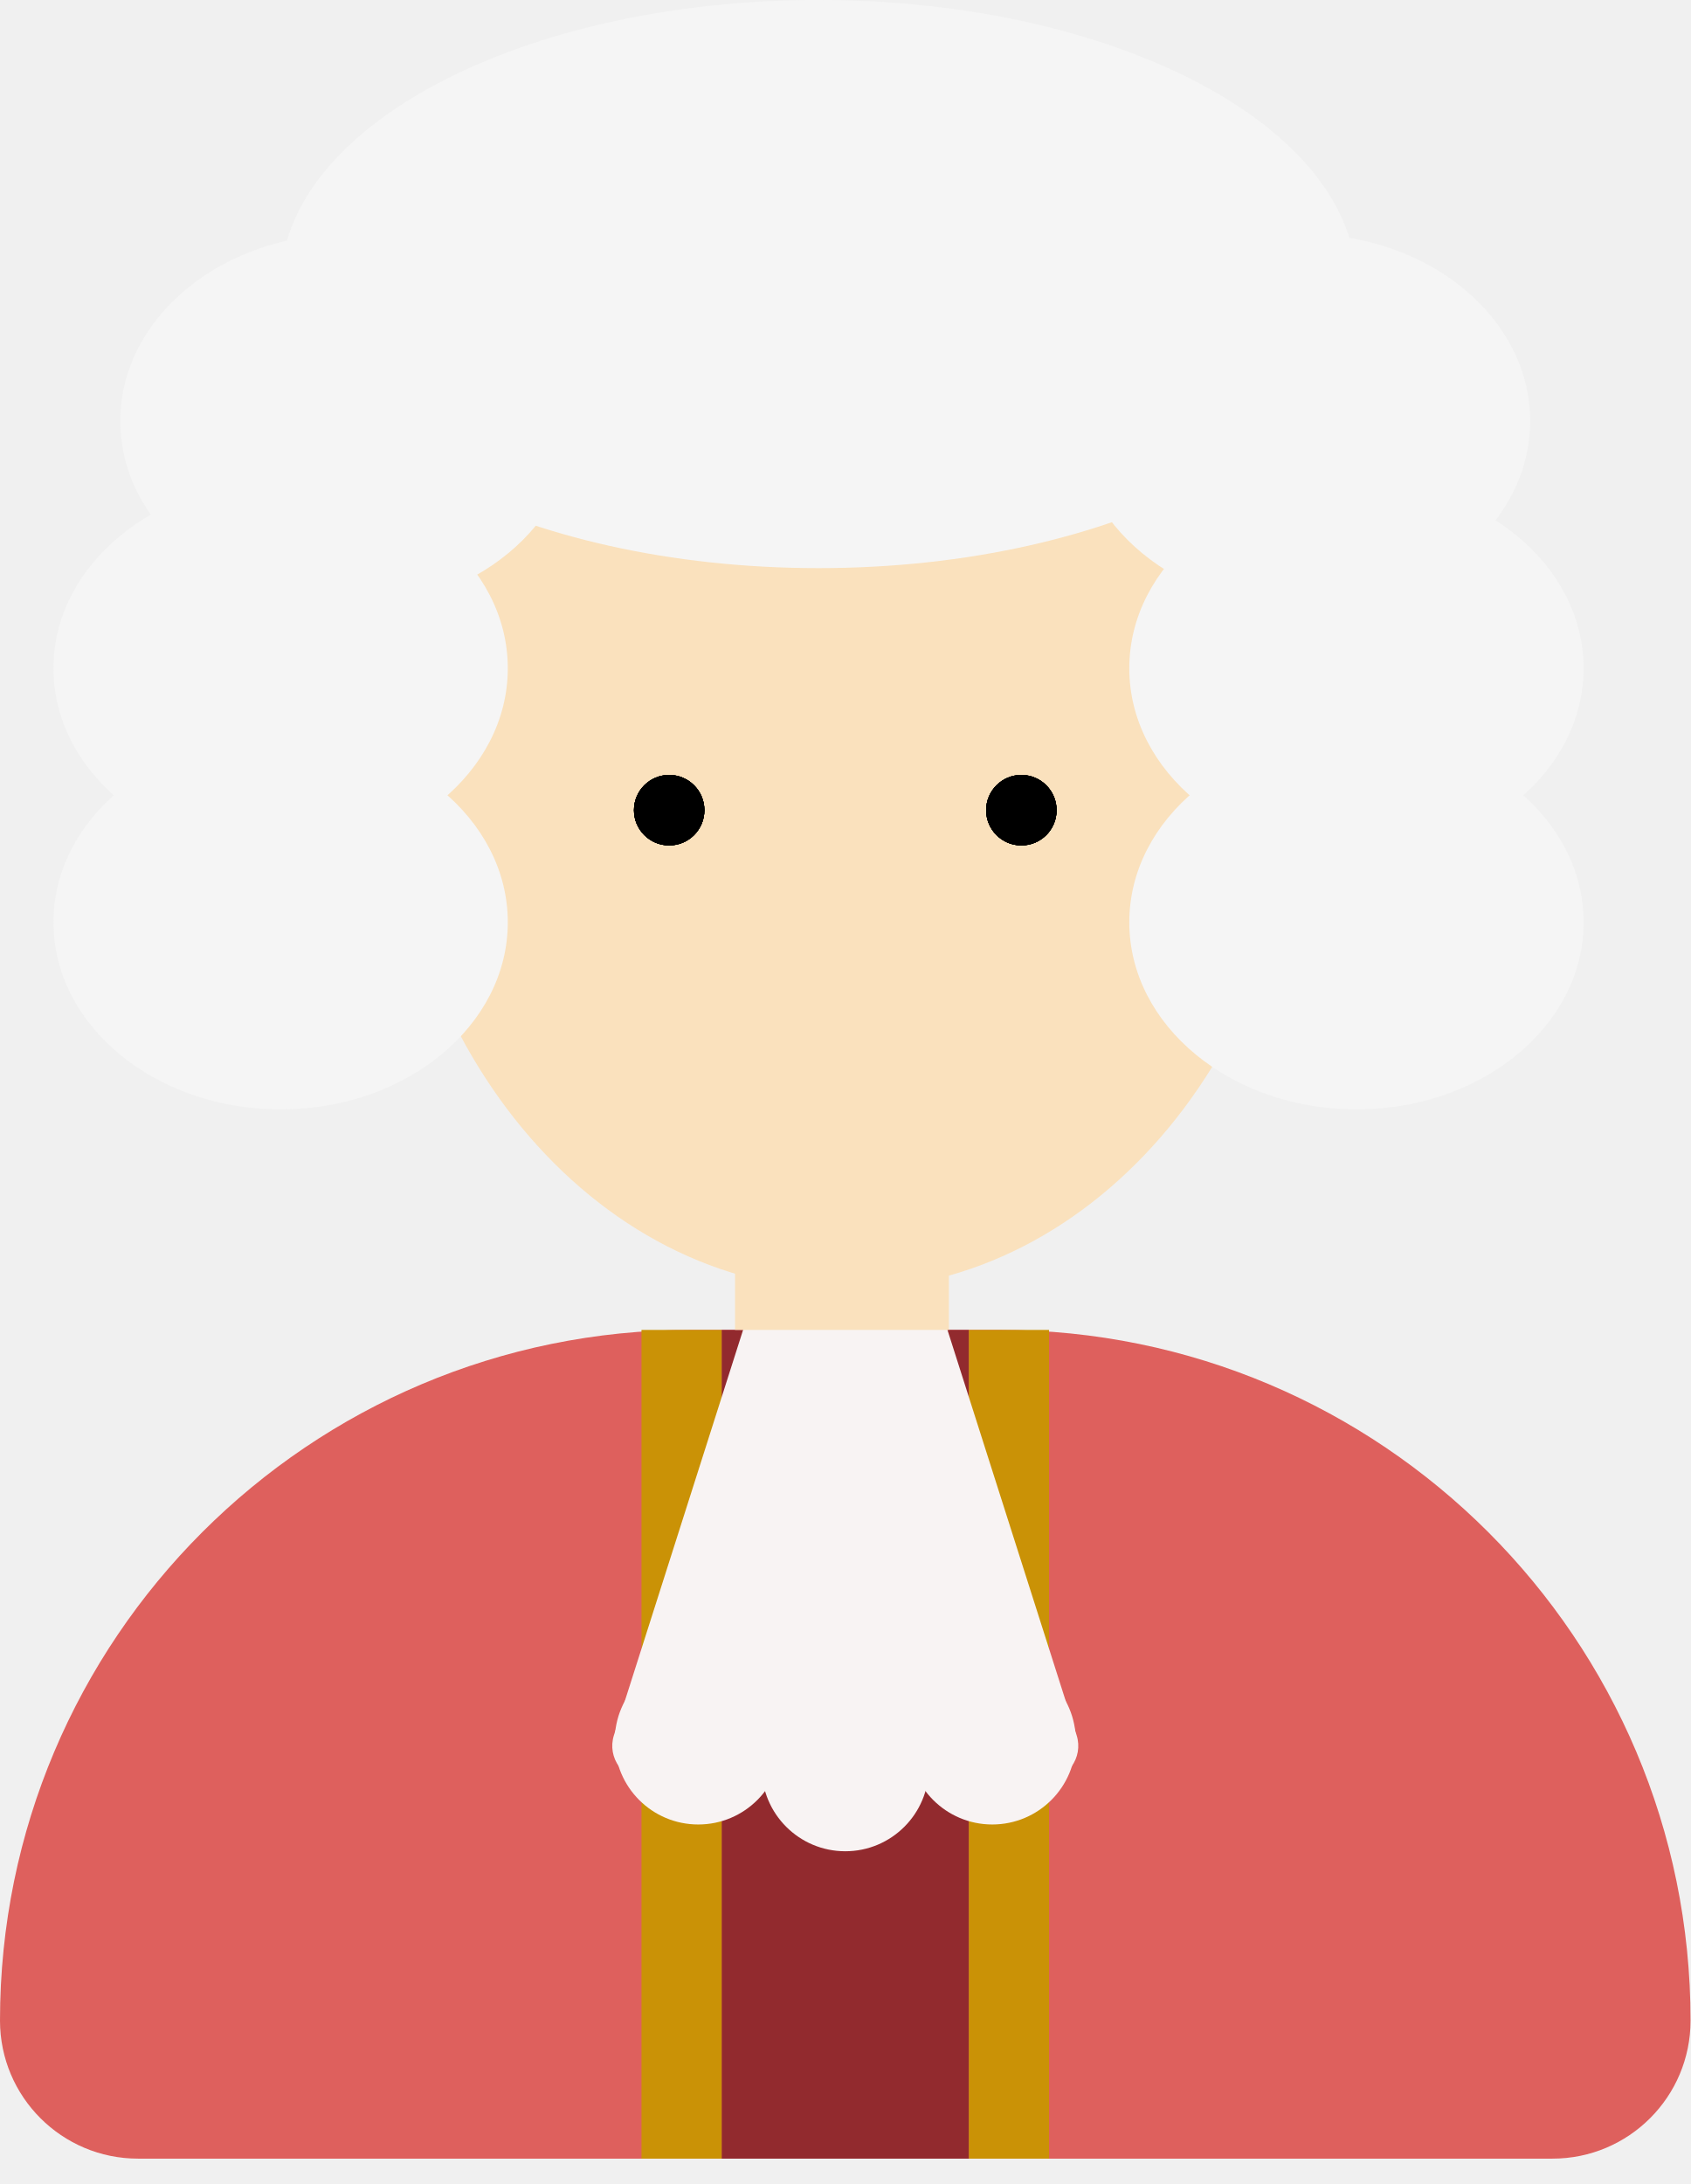
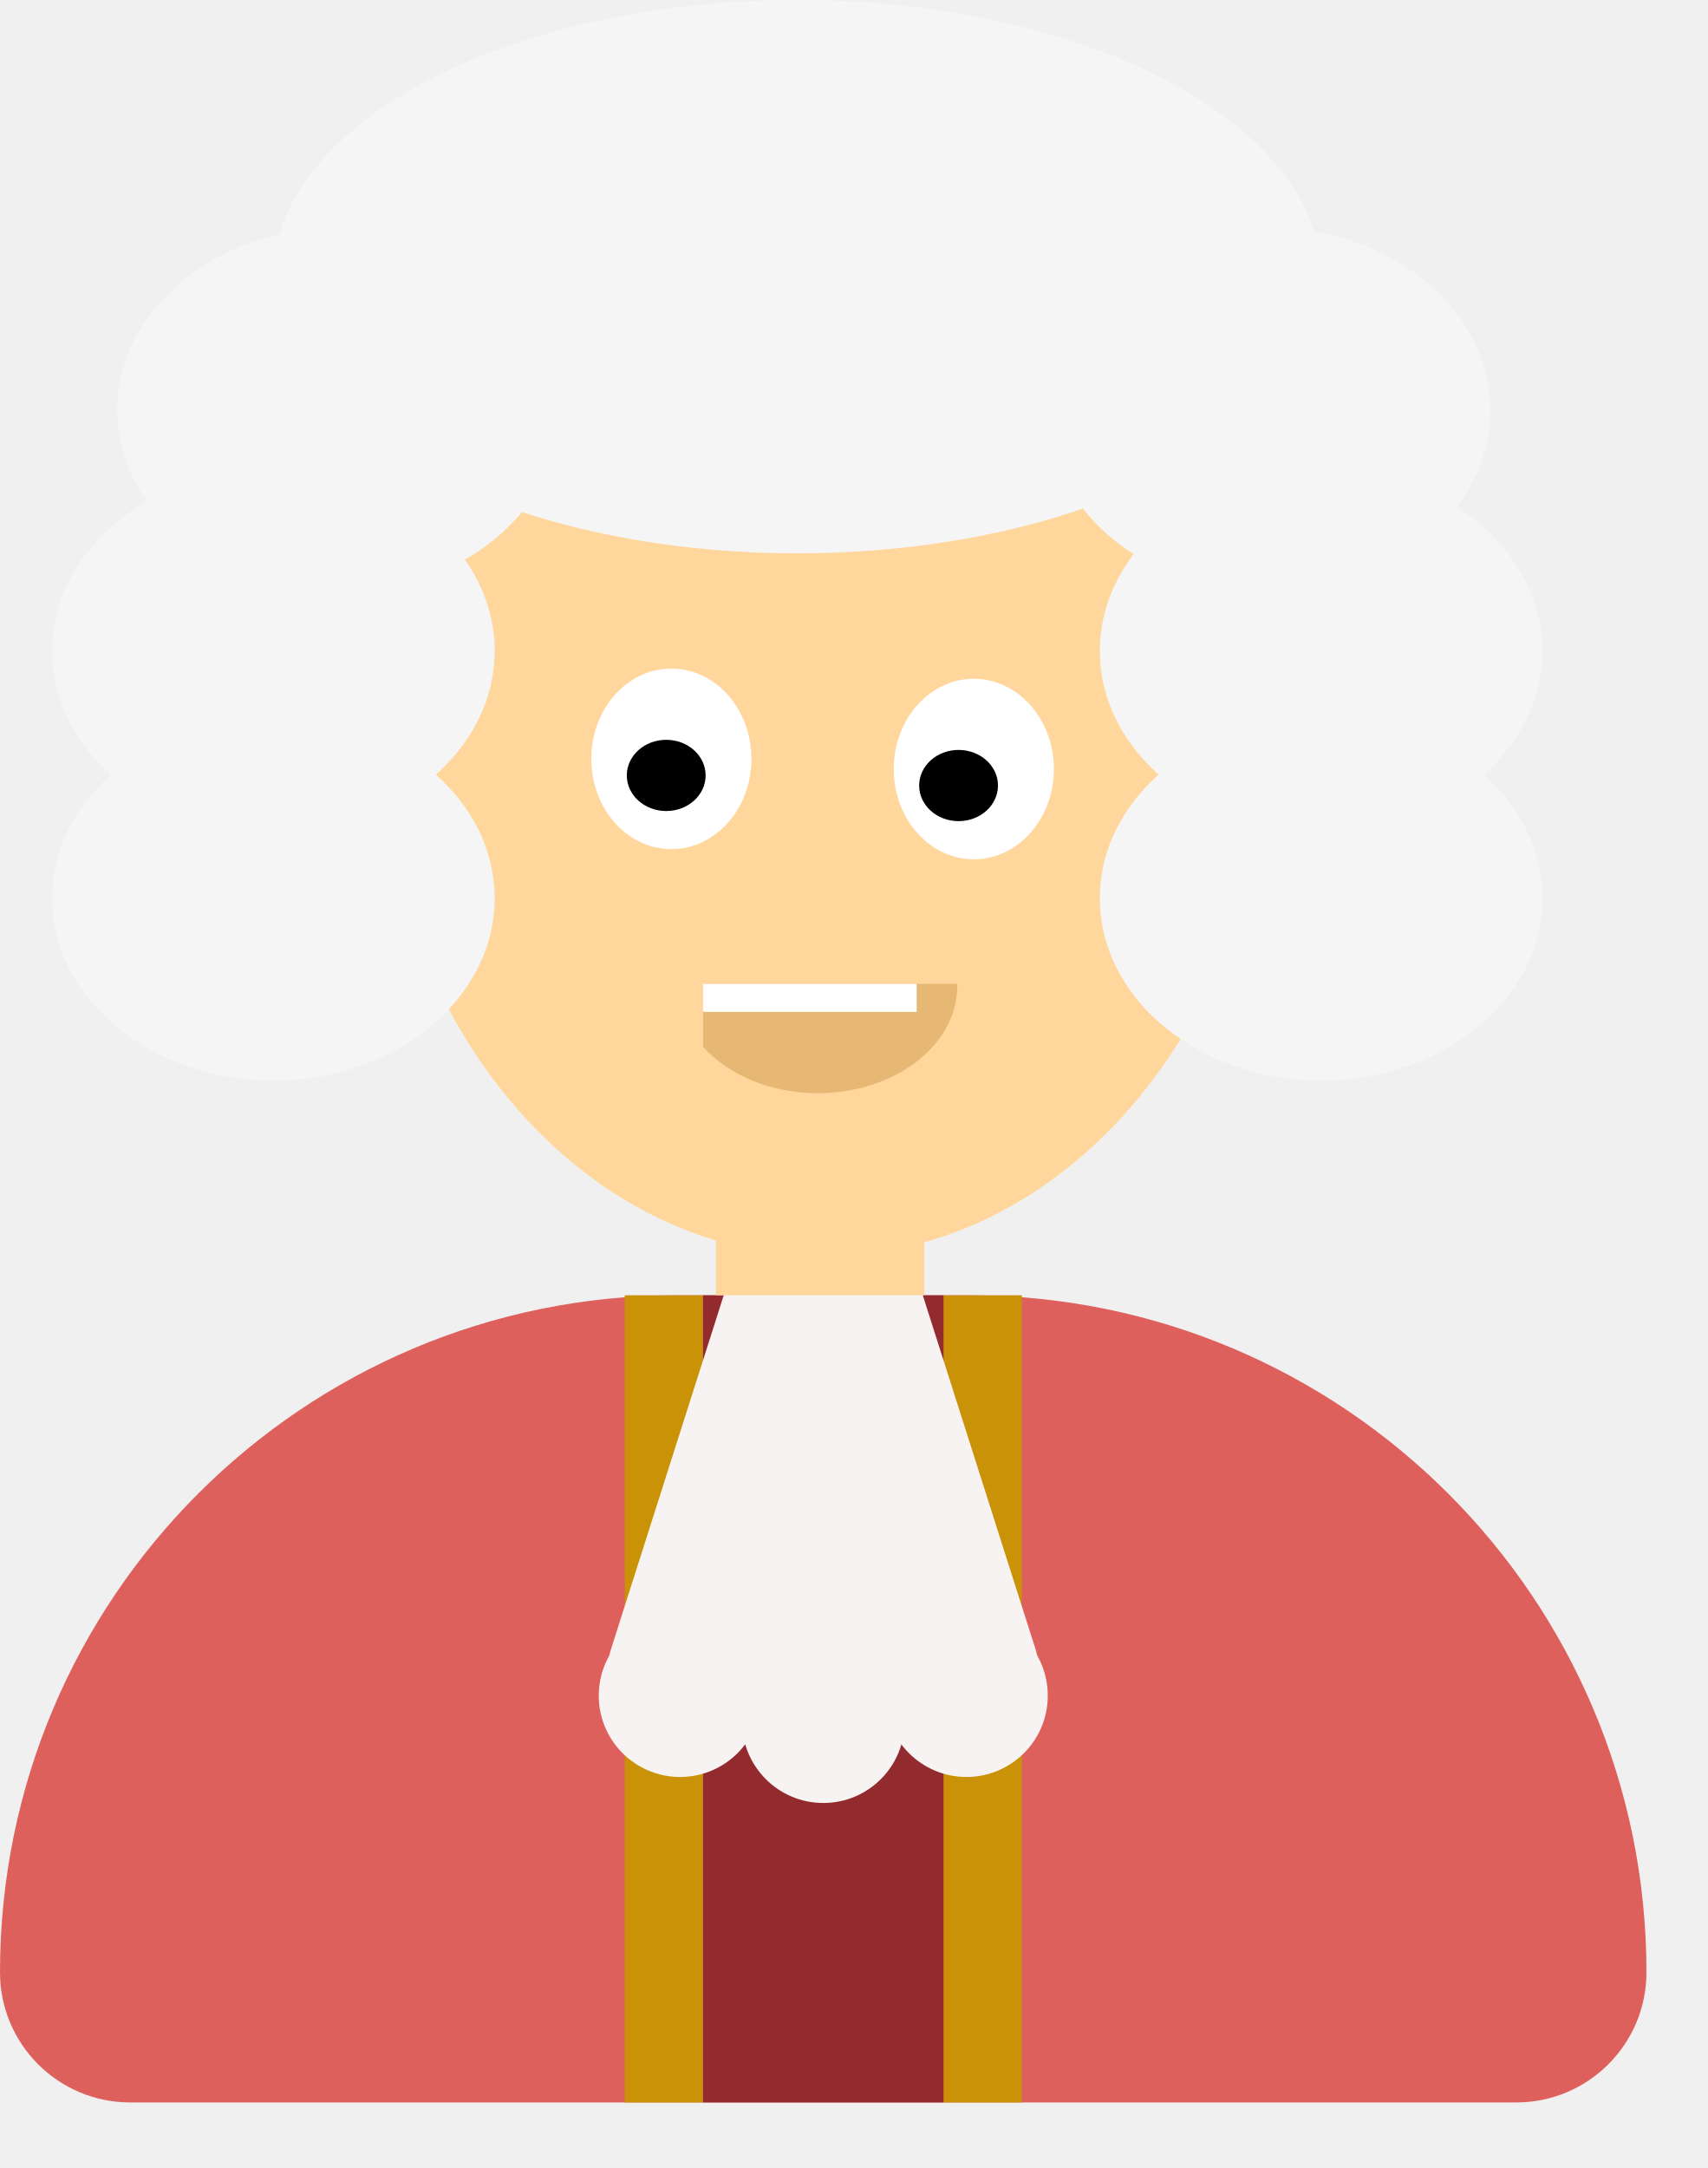
- <svg xmlns="http://www.w3.org/2000/svg" width="24" height="31" viewBox="0 0 24 31" fill="none">
-   <path d="M0 28.68C0 23.266 4.389 18.877 9.802 18.877H14.198C19.611 18.877 24 23.266 24 28.68V28.68C24 29.763 23.122 30.64 22.04 30.64H1.96C0.878 30.64 0 29.763 0 28.68V28.68Z" fill="#DE605D" />
-   <rect x="10.245" y="18.877" width="3.51" height="11.763" fill="#922A2E" />
-   <rect x="13.755" y="18.877" width="1.138" height="11.763" fill="#CA9206" />
-   <rect x="9.107" y="18.877" width="1.138" height="11.763" fill="#CA9206" />
-   <path d="M11.524 15.819C11.671 15.355 12.329 15.355 12.476 15.819L15.284 24.629C15.387 24.951 15.146 25.281 14.807 25.281H9.193C8.854 25.281 8.613 24.951 8.716 24.629L11.524 15.819Z" fill="#F8F3F3" />
-   <circle cx="9.913" cy="24.711" r="1.186" fill="#F8F3F3" />
-   <circle cx="12" cy="25.091" r="1.186" fill="#F8F3F3" />
-   <circle cx="14.087" cy="24.711" r="1.186" fill="#F8F3F3" />
-   <rect x="10.435" y="17.644" width="3.036" height="1.233" fill="#FAE1BD" />
-   <ellipse cx="12" cy="10.435" rx="6.498" ry="7.874" fill="#FAE1BD" />
-   <ellipse cx="3.984" cy="13.091" rx="3.225" ry="2.656" fill="#F5F5F5" />
-   <ellipse cx="3.984" cy="9.486" rx="3.225" ry="2.656" fill="#F5F5F5" />
-   <ellipse cx="18.498" cy="5.976" rx="3.225" ry="2.656" fill="#F5F5F5" />
-   <ellipse cx="19.257" cy="9.486" rx="3.225" ry="2.656" fill="#F5F5F5" />
-   <ellipse cx="19.257" cy="13.091" rx="3.225" ry="2.656" fill="#F5F5F5" />
-   <ellipse cx="4.933" cy="5.976" rx="3.225" ry="2.656" fill="#F5F5F5" />
-   <ellipse cx="11.621" cy="4.032" rx="7.636" ry="4.032" fill="#F5F5F5" />
-   <circle cx="9.5" cy="11.5" r="0.5" fill="black" />
-   <circle cx="9.5" cy="11.5" r="0.5" fill="black" />
-   <circle cx="9.5" cy="11.5" r="0.5" fill="black" />
-   <circle cx="9.5" cy="11.5" r="0.5" fill="black" />
-   <circle cx="9.5" cy="11.5" r="0.5" fill="black" />
-   <circle cx="14.5" cy="11.5" r="0.5" fill="black" />
-   <circle cx="14.5" cy="11.5" r="0.5" fill="black" />
-   <circle cx="14.5" cy="11.5" r="0.5" fill="black" />
-   <circle cx="14.5" cy="11.5" r="0.5" fill="black" />
-   <circle cx="14.5" cy="11.5" r="0.5" fill="black" />
+ <svg xmlns="http://www.w3.org/2000/svg" width="26" height="33" viewBox="0 0 26 33" fill="none">
+   <path d="M0 30.02C0 24.33 4.613 19.716 10.304 19.716H14.763C20.453 19.716 25.067 24.33 25.067 30.02V30.02C25.067 31.115 24.18 32.002 23.085 32.002H1.982C0.887 32.002 0 31.115 0 30.02V30.02Z" fill="#DE605D" />
+   <rect x="10.701" y="19.716" width="3.666" height="12.286" fill="#922A2E" />
+   <rect x="14.368" y="19.716" width="1.189" height="12.286" fill="#CA9206" />
+   <rect x="9.512" y="19.716" width="1.189" height="12.286" fill="#CA9206" />
+   <path d="M11.581 17.951C11.877 17.022 13.191 17.022 13.487 17.951L15.765 25.101C15.971 25.746 15.489 26.404 14.812 26.404H10.255C9.578 26.404 9.097 25.746 9.303 25.101L11.581 17.951Z" fill="#F8F3F3" />
+   <circle cx="10.354" cy="25.81" r="1.238" fill="#F8F3F3" />
+   <circle cx="12.535" cy="26.206" r="1.238" fill="#F8F3F3" />
+   <circle cx="14.714" cy="25.81" r="1.238" fill="#F8F3F3" />
+   <rect x="10.9" y="18.428" width="3.171" height="1.288" fill="#FFD79D" />
+   <ellipse cx="12.534" cy="10.899" rx="6.787" ry="8.223" fill="#FFD79D" />
+   <ellipse cx="4.162" cy="13.673" rx="3.369" ry="2.774" fill="#F5F5F5" />
+   <ellipse cx="4.162" cy="9.908" rx="3.369" ry="2.774" fill="#F5F5F5" />
+   <ellipse cx="19.322" cy="6.242" rx="3.369" ry="2.774" fill="#F5F5F5" />
+   <ellipse cx="20.114" cy="9.908" rx="3.369" ry="2.774" fill="#F5F5F5" />
+   <ellipse cx="20.114" cy="13.673" rx="3.369" ry="2.774" fill="#F5F5F5" />
+   <ellipse cx="5.154" cy="6.242" rx="3.369" ry="2.774" fill="#F5F5F5" />
+   <ellipse cx="12.138" cy="4.211" rx="7.976" ry="4.211" fill="#F5F5F5" />
+   <ellipse cx="14.826" cy="11.706" rx="1.219" ry="1.374" fill="white" />
+   <ellipse cx="10.221" cy="11.551" rx="1.219" ry="1.374" fill="white" />
+   <ellipse cx="10.143" cy="11.803" rx="0.6" ry="0.542" fill="black" />
+   <ellipse cx="14.594" cy="11.957" rx="0.6" ry="0.542" fill="black" />
+   <path fill-rule="evenodd" clip-rule="evenodd" d="M14.575 14.998V15.01C14.571 15.911 13.622 16.64 12.452 16.64C11.727 16.64 11.088 16.361 10.705 15.934V14.976H14.575C14.575 14.984 14.575 14.991 14.575 14.998Z" fill="#E7B874" />
+   <rect x="10.705" y="14.976" width="3.251" height="0.426" fill="white" />
</svg>
